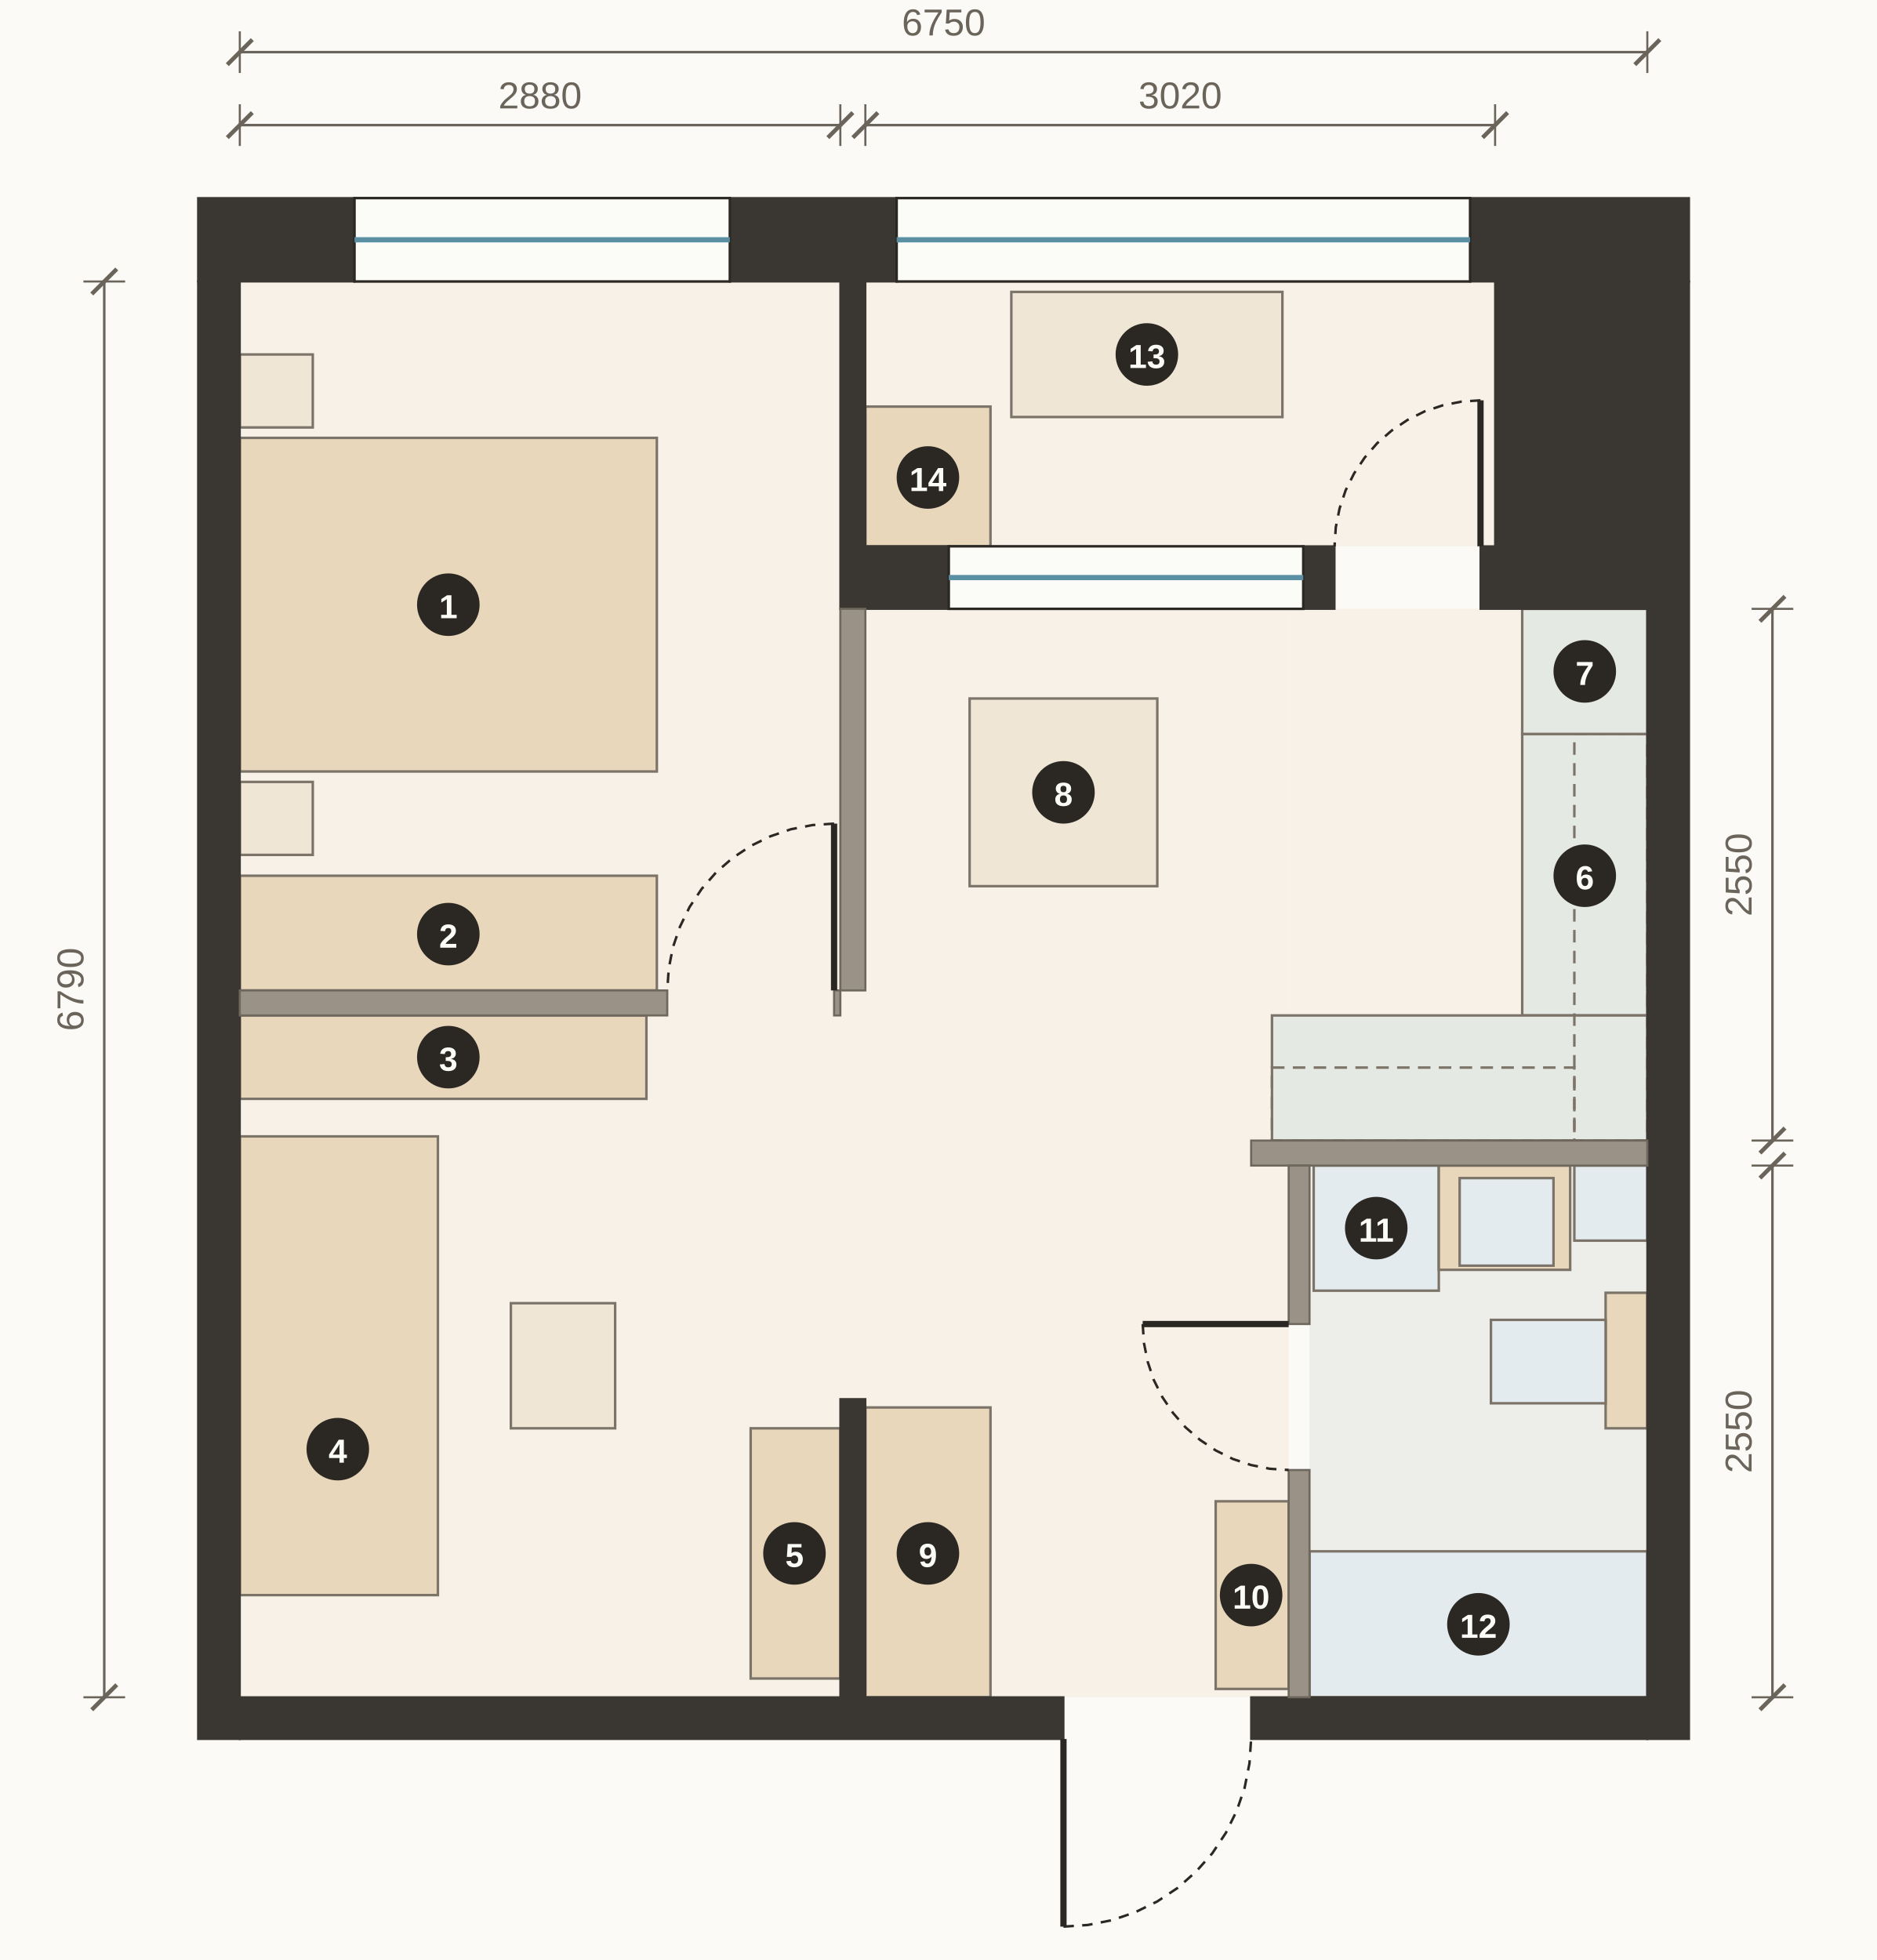
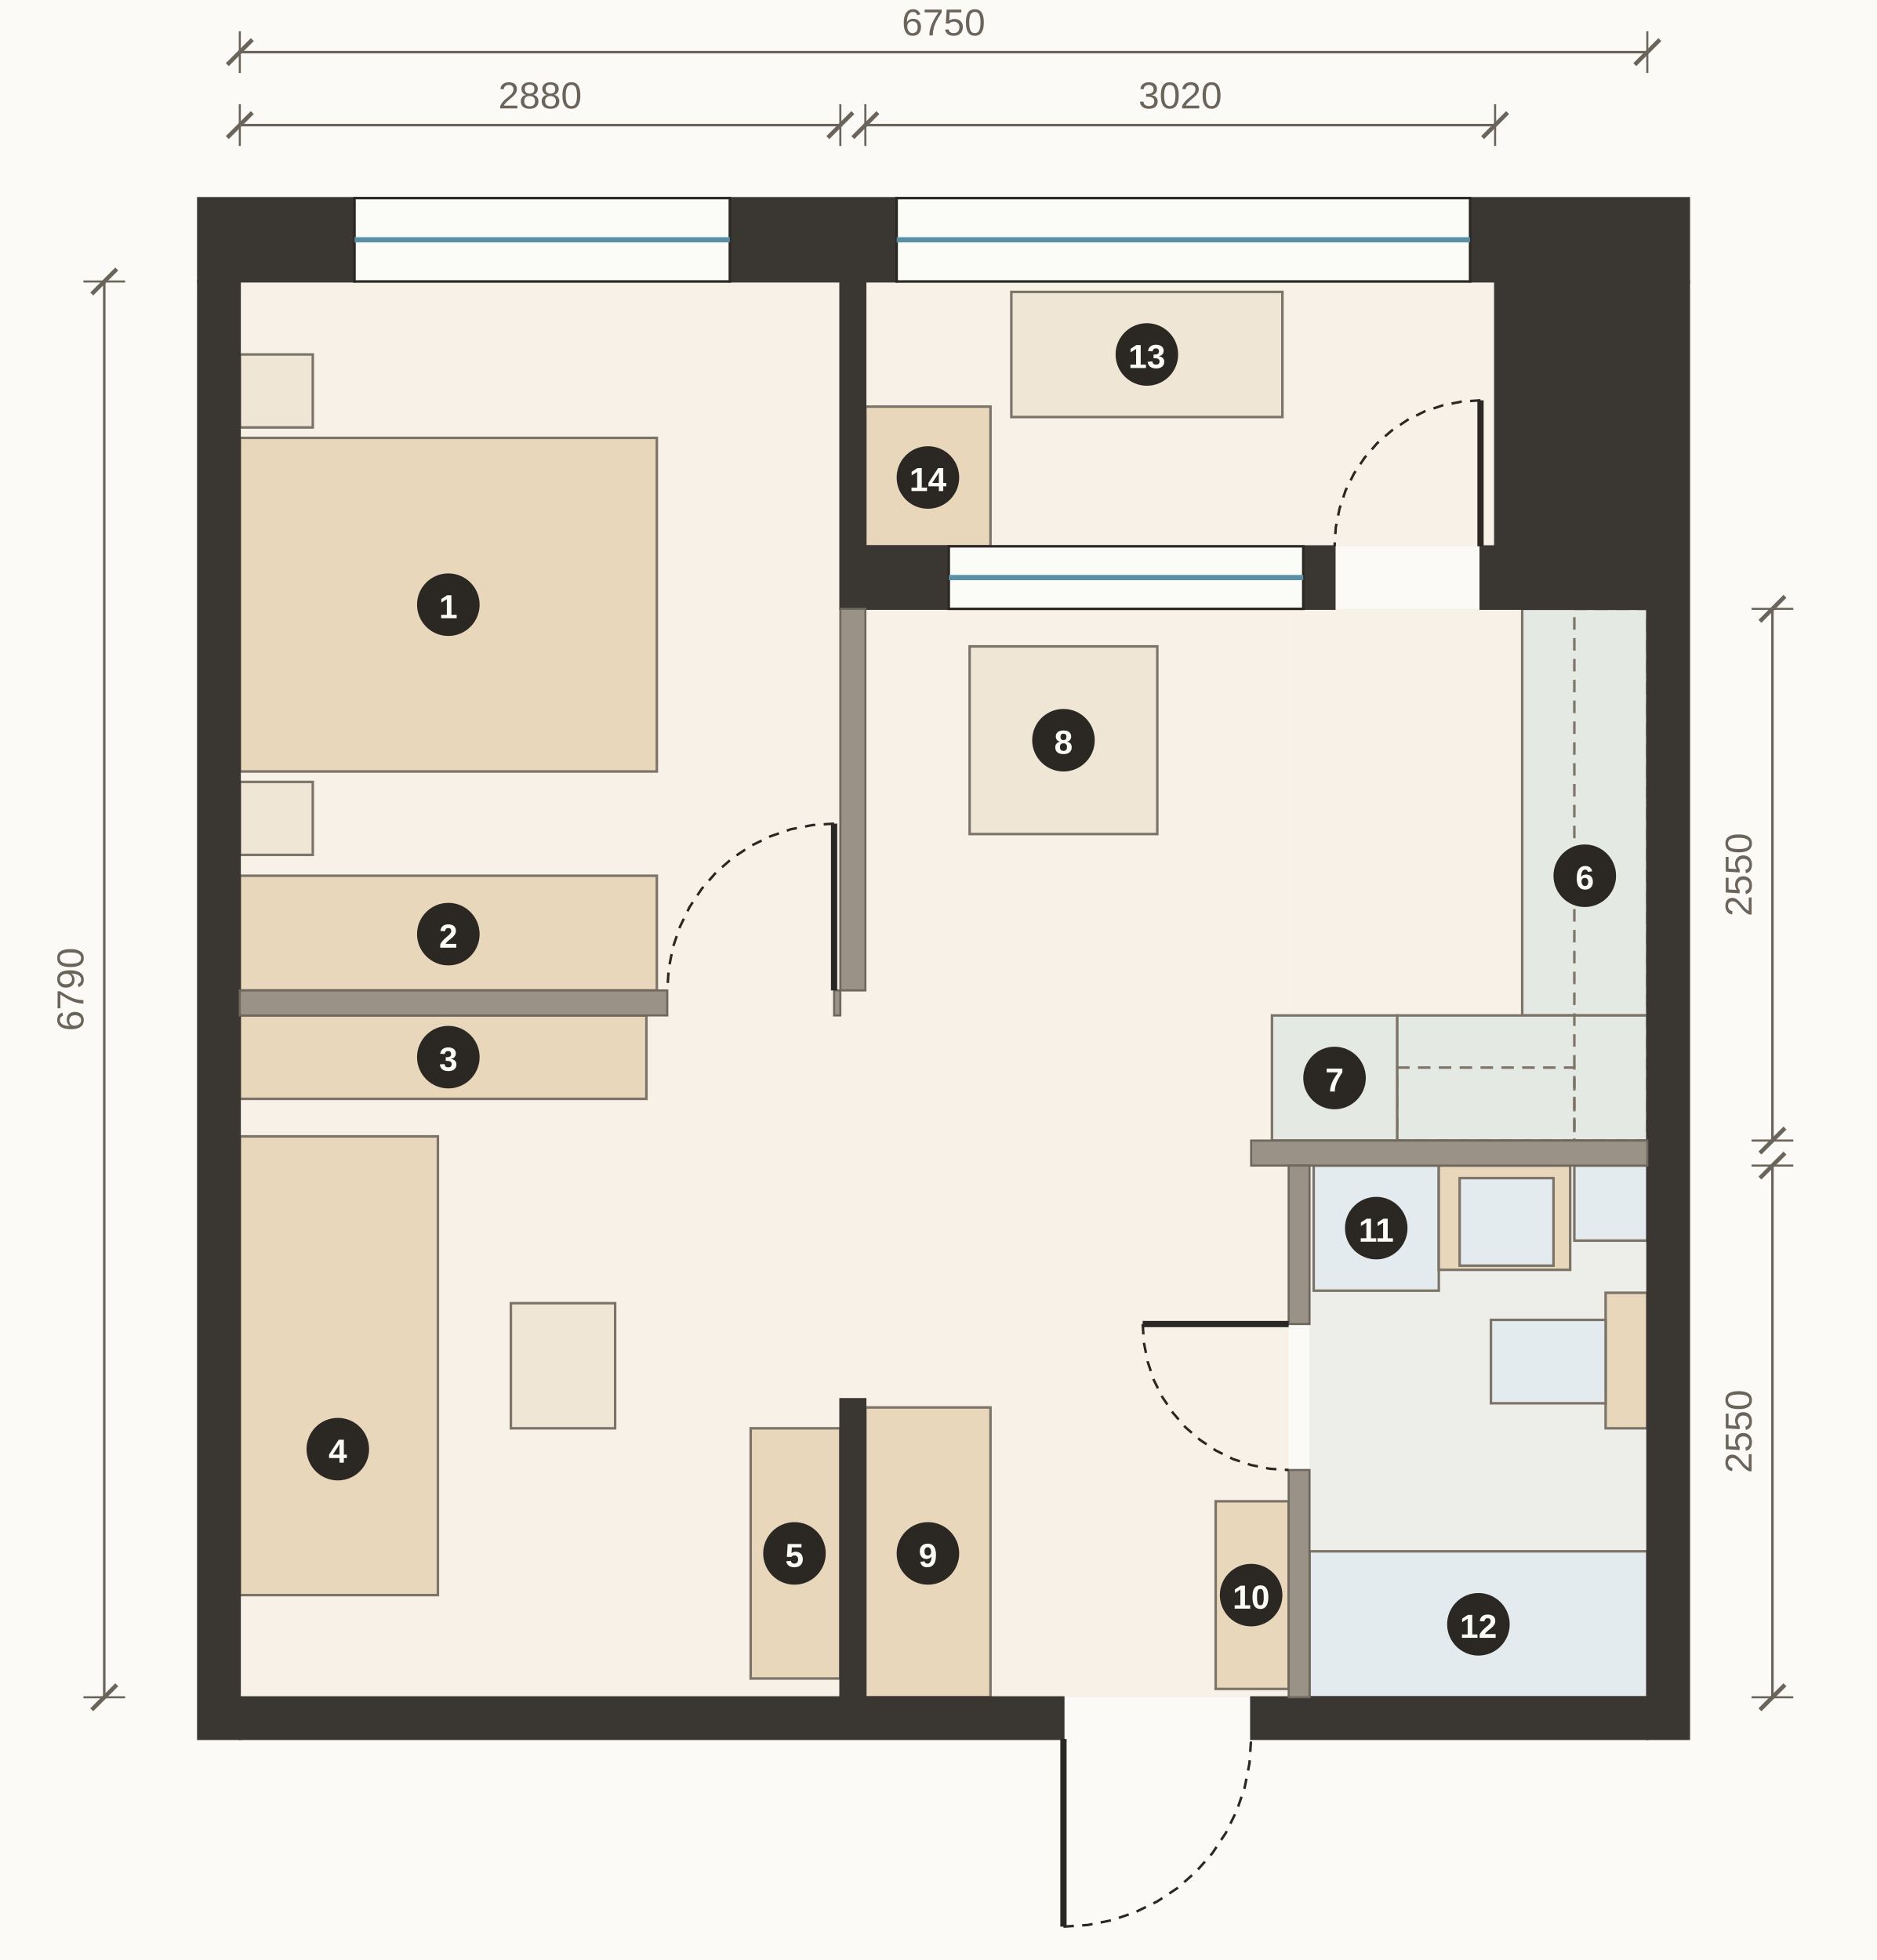
<svg xmlns="http://www.w3.org/2000/svg" aria-label="План расстановки мебели" width="900" height="940" viewBox="-115 -135 900 940">
  <defs>
    <pattern id="hd" width="10" height="10" patternUnits="userSpaceOnUse" patternTransform="rotate(45)">
      <rect width="10" height="10" fill="#F6DCD7" />
      <line x1="0" y1="0" x2="0" y2="10" stroke="#C0392B" stroke-width="3" />
    </pattern>
    <pattern id="hn" width="10" height="10" patternUnits="userSpaceOnUse" patternTransform="rotate(-45)">
      <rect width="10" height="10" fill="#D6E5DE" />
      <line x1="0" y1="0" x2="0" y2="10" stroke="#4F7A6B" stroke-width="3" />
    </pattern>
  </defs>
  <rect x="-115" y="-135" width="900" height="940" fill="#FBFAF6" />
  <rect x="0" y="0" width="288" height="679" fill="#F7F1E7" stroke="none" stroke-width="1" />
  <rect x="288" y="157" width="215" height="522" fill="#F7F1E7" stroke="none" stroke-width="1" />
  <rect x="503" y="157" width="172" height="267" fill="#F7F1E7" stroke="none" stroke-width="1" />
  <rect x="513" y="424" width="162" height="255" fill="#EDEDEA" stroke="none" stroke-width="1" />
  <rect x="300" y="0" width="302" height="127" fill="#F7F1E7" stroke="none" stroke-width="1" />
  <rect x="0" y="75" width="200" height="160" fill="#E9D7BC" stroke="#7C7469" stroke-width="1.2" />
  <rect x="0" y="35" width="35" height="35" fill="#EFE6D6" stroke="#7C7469" stroke-width="1.2" />
  <rect x="0" y="240" width="35" height="35" fill="#EFE6D6" stroke="#7C7469" stroke-width="1.2" />
  <rect x="0" y="285" width="200" height="55" fill="#E9D7BC" stroke="#7C7469" stroke-width="1.2" />
  <rect x="0" y="352" width="195" height="40" fill="#E9D7BC" stroke="#7C7469" stroke-width="1.2" />
  <rect x="130" y="490" width="50" height="60" fill="#EFE6D6" stroke="#7C7469" stroke-width="1.2" />
  <rect x="0" y="410" width="95" height="220" fill="#E9D7BC" stroke="#7C7469" stroke-width="1.2" />
  <rect x="245" y="550" width="43" height="120" fill="#E9D7BC" stroke="#7C7469" stroke-width="1.2" />
-   <rect x="615" y="217" width="60" height="135" fill="#E4E9E3" stroke="#7C7469" stroke-width="1.2" />
-   <rect x="495" y="352" width="180" height="60" fill="#E4E9E3" stroke="#7C7469" stroke-width="1.2" />
-   <rect x="640" y="217" width="35" height="195" fill="none" stroke="#7C7469" stroke-width="1.2" stroke-dasharray="6 4" />
-   <rect x="495" y="377" width="145" height="35" fill="none" stroke="#7C7469" stroke-width="1.2" stroke-dasharray="6 4" />
-   <rect x="615" y="157" width="60" height="60" fill="#E4E9E3" stroke="#7C7469" stroke-width="1.2" />
-   <rect x="350" y="200" width="90" height="90" fill="#EFE6D6" stroke="#7C7469" stroke-width="1.2" />
+   <rect x="615" y="157" width="60" height="195" fill="#E4E9E3" stroke="#7C7469" stroke-width="1.2" />
+   <rect x="555" y="352" width="120" height="60" fill="#E4E9E3" stroke="#7C7469" stroke-width="1.2" />
+   <rect x="640" y="157" width="35" height="255" fill="none" stroke="#7C7469" stroke-width="1.2" stroke-dasharray="6 4" />
+   <rect x="555" y="377" width="85" height="35" fill="none" stroke="#7C7469" stroke-width="1.2" stroke-dasharray="6 4" />
+   <rect x="495" y="352" width="60" height="60" fill="#E4E9E3" stroke="#7C7469" stroke-width="1.2" />
+   <rect x="350" y="175" width="90" height="90" fill="#EFE6D6" stroke="#7C7469" stroke-width="1.2" />
  <rect x="300" y="540" width="60" height="139" fill="#E9D7BC" stroke="#7C7469" stroke-width="1.2" />
  <rect x="468" y="585" width="35" height="90" fill="#E9D7BC" stroke="#7C7469" stroke-width="1.2" />
  <rect x="640" y="424" width="35" height="36" fill="#E3EBEE" stroke="#7C7469" stroke-width="1.2" />
  <rect x="515" y="424" width="60" height="60" fill="#E3EBEE" stroke="#7C7469" stroke-width="1.2" />
  <rect x="575" y="424" width="63" height="50" fill="#E9D7BC" stroke="#7C7469" stroke-width="1.2" />
  <rect x="585" y="430" width="45" height="42" fill="#E3EBEE" stroke="#7C7469" stroke-width="1.2" />
  <rect x="655" y="485" width="20" height="65" fill="#E9D7BC" stroke="#7C7469" stroke-width="1.2" />
  <rect x="600" y="498" width="55" height="40" fill="#E3EBEE" stroke="#7C7469" stroke-width="1.2" />
  <rect x="513" y="609" width="162" height="70" fill="#E3EBEE" stroke="#7C7469" stroke-width="1.2" />
  <rect x="370" y="5" width="130" height="60" fill="#EFE6D6" stroke="#7C7469" stroke-width="1.2" />
  <rect x="300" y="60" width="60" height="67" fill="#E9D7BC" stroke="#7C7469" stroke-width="1.2" />
  <rect x="-20" y="-40" width="75" height="40" fill="#3A3631" stroke="#3A3631" stroke-width="1" />
  <rect x="235" y="-40" width="80" height="40" fill="#3A3631" stroke="#3A3631" stroke-width="1" />
  <rect x="590" y="-40" width="105" height="40" fill="#3A3631" stroke="#3A3631" stroke-width="1" />
  <rect x="-20" y="0" width="20" height="699" fill="#3A3631" stroke="#3A3631" stroke-width="1" />
  <rect x="675" y="0" width="20" height="699" fill="#3A3631" stroke="#3A3631" stroke-width="1" />
  <rect x="0" y="679" width="395" height="20" fill="#3A3631" stroke="#3A3631" stroke-width="1" />
  <rect x="485" y="679" width="190" height="20" fill="#3A3631" stroke="#3A3631" stroke-width="1" />
  <rect x="602" y="0" width="73" height="127" fill="#3A3631" stroke="#3A3631" stroke-width="1" />
  <rect x="300" y="127" width="40" height="30" fill="#3A3631" stroke="#3A3631" stroke-width="1" />
  <rect x="510" y="127" width="15" height="30" fill="#3A3631" stroke="#3A3631" stroke-width="1" />
  <rect x="595" y="127" width="80" height="30" fill="#3A3631" stroke="#3A3631" stroke-width="1" />
  <rect x="288" y="0" width="12" height="157" fill="#3A3631" stroke="#3A3631" stroke-width="1" />
  <rect x="288" y="157" width="12" height="183" fill="#9A9286" stroke="#6E675D" stroke-width="1" />
  <rect x="288" y="536" width="12" height="143" fill="#3A3631" stroke="#3A3631" stroke-width="1" />
  <rect x="485" y="412" width="190" height="12" fill="#9A9286" stroke="#6E675D" stroke-width="1" />
  <rect x="503" y="424" width="10" height="76" fill="#9A9286" stroke="#6E675D" stroke-width="1" />
  <rect x="503" y="570" width="10" height="109" fill="#9A9286" stroke="#6E675D" stroke-width="1" />
  <rect x="0" y="340" width="205" height="12" fill="#9A9286" stroke="#6E675D" stroke-width="1" />
  <rect x="285" y="340" width="3" height="12" fill="#9A9286" stroke="#6E675D" stroke-width="1" />
  <rect x="55" y="-40" width="180" height="40" fill="#FBFBF8" stroke="#2B2824" stroke-width="1.2" />
  <line x1="55" y1="-20" x2="235" y2="-20" stroke="#5B8FA3" stroke-width="2.5" />
  <rect x="315" y="-40" width="275" height="40" fill="#FBFBF8" stroke="#2B2824" stroke-width="1.2" />
  <line x1="315" y1="-20" x2="590" y2="-20" stroke="#5B8FA3" stroke-width="2.5" />
  <rect x="340" y="127" width="170" height="30" fill="#FBFBF8" stroke="#2B2824" stroke-width="1.2" />
  <line x1="340" y1="142" x2="510" y2="142" stroke="#5B8FA3" stroke-width="2.5" />
  <line x1="595" y1="127" x2="595" y2="57" stroke="#2B2824" stroke-width="3" />
  <polyline points="595,57 585.9,57.6 576.9,59.4 568.2,62.3 560,66.4 552.4,71.5 545.5,77.5 539.5,84.4 534.4,92 530.3,100.2 527.4,108.9 525.6,117.9 525,127" fill="none" stroke="#2B2824" stroke-width="1.2" stroke-dasharray="5 4" />
  <line x1="395" y1="699" x2="395" y2="789" stroke="#2B2824" stroke-width="3" />
  <polyline points="395,789 406.7,788.2 418.3,785.9 429.4,782.1 440,776.9 449.8,770.4 458.6,762.6 466.4,753.8 472.9,744 478.1,733.4 481.9,722.3 484.2,710.7 485,699" fill="none" stroke="#2B2824" stroke-width="1.2" stroke-dasharray="5 4" />
  <line x1="503" y1="500" x2="433" y2="500" stroke="#2B2824" stroke-width="3" />
  <polyline points="433,500 433.6,509.1 435.4,518.1 438.3,526.8 442.4,535 447.5,542.6 453.5,549.5 460.4,555.5 468,560.6 476.2,564.7 484.9,567.6 493.9,569.4 503,570" fill="none" stroke="#2B2824" stroke-width="1.2" stroke-dasharray="5 4" />
  <line x1="285" y1="340" x2="285" y2="260" stroke="#2B2824" stroke-width="3" />
  <polyline points="285,260 274.6,260.7 264.3,262.7 254.4,266.1 245,270.7 236.3,276.5 228.4,283.4 221.5,291.3 215.7,300 211.1,309.4 207.7,319.3 205.7,329.6 205,340" fill="none" stroke="#2B2824" stroke-width="1.2" stroke-dasharray="5 4" />
  <line x1="0" y1="-75" x2="288" y2="-75" stroke="#6B645B" stroke-width="1.2" />
  <line x1="-6" y1="-69" x2="6" y2="-81" stroke="#6B645B" stroke-width="2" />
  <line x1="0" y1="-85" x2="0" y2="-65" stroke="#6B645B" stroke-width="1" />
  <line x1="282" y1="-69" x2="294" y2="-81" stroke="#6B645B" stroke-width="2" />
  <line x1="288" y1="-85" x2="288" y2="-65" stroke="#6B645B" stroke-width="1" />
  <text x="144" y="-83" font-family="Arial, Helvetica, sans-serif" font-size="18" font-weight="400" fill="#6B645B" text-anchor="middle">2880</text>
  <line x1="300" y1="-75" x2="602" y2="-75" stroke="#6B645B" stroke-width="1.2" />
  <line x1="294" y1="-69" x2="306" y2="-81" stroke="#6B645B" stroke-width="2" />
  <line x1="300" y1="-85" x2="300" y2="-65" stroke="#6B645B" stroke-width="1" />
  <line x1="596" y1="-69" x2="608" y2="-81" stroke="#6B645B" stroke-width="2" />
  <line x1="602" y1="-85" x2="602" y2="-65" stroke="#6B645B" stroke-width="1" />
  <text x="451" y="-83" font-family="Arial, Helvetica, sans-serif" font-size="18" font-weight="400" fill="#6B645B" text-anchor="middle">3020</text>
  <line x1="0" y1="-110" x2="675" y2="-110" stroke="#6B645B" stroke-width="1.2" />
  <line x1="-6" y1="-104" x2="6" y2="-116" stroke="#6B645B" stroke-width="2" />
  <line x1="0" y1="-120" x2="0" y2="-100" stroke="#6B645B" stroke-width="1" />
  <line x1="669" y1="-104" x2="681" y2="-116" stroke="#6B645B" stroke-width="2" />
  <line x1="675" y1="-120" x2="675" y2="-100" stroke="#6B645B" stroke-width="1" />
  <text x="337.5" y="-118" font-family="Arial, Helvetica, sans-serif" font-size="18" font-weight="400" fill="#6B645B" text-anchor="middle">6750</text>
  <line x1="-65" y1="0" x2="-65" y2="679" stroke="#6B645B" stroke-width="1.2" />
  <line x1="-71" y1="6" x2="-59" y2="-6" stroke="#6B645B" stroke-width="2" />
  <line x1="-75" y1="0" x2="-55" y2="0" stroke="#6B645B" stroke-width="1" />
  <line x1="-71" y1="685" x2="-59" y2="673" stroke="#6B645B" stroke-width="2" />
  <line x1="-75" y1="679" x2="-55" y2="679" stroke="#6B645B" stroke-width="1" />
  <text x="-75" y="339.5" font-family="Arial, Helvetica, sans-serif" font-size="18" font-weight="400" fill="#6B645B" text-anchor="middle" transform="rotate(-90 -75 339.5)">6790</text>
  <line x1="735" y1="157" x2="735" y2="412" stroke="#6B645B" stroke-width="1.2" />
  <line x1="729" y1="163" x2="741" y2="151" stroke="#6B645B" stroke-width="2" />
  <line x1="725" y1="157" x2="745" y2="157" stroke="#6B645B" stroke-width="1" />
  <line x1="729" y1="418" x2="741" y2="406" stroke="#6B645B" stroke-width="2" />
  <line x1="725" y1="412" x2="745" y2="412" stroke="#6B645B" stroke-width="1" />
  <text x="725" y="284.5" font-family="Arial, Helvetica, sans-serif" font-size="18" font-weight="400" fill="#6B645B" text-anchor="middle" transform="rotate(-90 725 284.5)">2550</text>
  <line x1="735" y1="424" x2="735" y2="679" stroke="#6B645B" stroke-width="1.2" />
  <line x1="729" y1="430" x2="741" y2="418" stroke="#6B645B" stroke-width="2" />
  <line x1="725" y1="424" x2="745" y2="424" stroke="#6B645B" stroke-width="1" />
  <line x1="729" y1="685" x2="741" y2="673" stroke="#6B645B" stroke-width="2" />
  <line x1="725" y1="679" x2="745" y2="679" stroke="#6B645B" stroke-width="1" />
  <text x="725" y="551.5" font-family="Arial, Helvetica, sans-serif" font-size="18" font-weight="400" fill="#6B645B" text-anchor="middle" transform="rotate(-90 725 551.5)">2550</text>
  <circle cx="100" cy="155" r="15" fill="#2B2824" />
  <text x="100" y="161.5" font-family="Arial, Helvetica, sans-serif" font-size="16" font-weight="700" fill="#FBFBF8" text-anchor="middle">1</text>
  <circle cx="100" cy="313" r="15" fill="#2B2824" />
  <text x="100" y="319.5" font-family="Arial, Helvetica, sans-serif" font-size="16" font-weight="700" fill="#FBFBF8" text-anchor="middle">2</text>
  <circle cx="100" cy="372" r="15" fill="#2B2824" />
  <text x="100" y="378.5" font-family="Arial, Helvetica, sans-serif" font-size="16" font-weight="700" fill="#FBFBF8" text-anchor="middle">3</text>
  <circle cx="47" cy="560" r="15" fill="#2B2824" />
  <text x="47" y="566.5" font-family="Arial, Helvetica, sans-serif" font-size="16" font-weight="700" fill="#FBFBF8" text-anchor="middle">4</text>
  <circle cx="266" cy="610" r="15" fill="#2B2824" />
  <text x="266" y="616.5" font-family="Arial, Helvetica, sans-serif" font-size="16" font-weight="700" fill="#FBFBF8" text-anchor="middle">5</text>
  <circle cx="645" cy="285" r="15" fill="#2B2824" />
  <text x="645" y="291.5" font-family="Arial, Helvetica, sans-serif" font-size="16" font-weight="700" fill="#FBFBF8" text-anchor="middle">6</text>
-   <circle cx="645" cy="187" r="15" fill="#2B2824" />
-   <text x="645" y="193.5" font-family="Arial, Helvetica, sans-serif" font-size="16" font-weight="700" fill="#FBFBF8" text-anchor="middle">7</text>
-   <circle cx="395" cy="245" r="15" fill="#2B2824" />
-   <text x="395" y="251.5" font-family="Arial, Helvetica, sans-serif" font-size="16" font-weight="700" fill="#FBFBF8" text-anchor="middle">8</text>
+   <circle cx="525" cy="382" r="15" fill="#2B2824" />
+   <text x="525" y="388.5" font-family="Arial, Helvetica, sans-serif" font-size="16" font-weight="700" fill="#FBFBF8" text-anchor="middle">7</text>
+   <circle cx="395" cy="220" r="15" fill="#2B2824" />
+   <text x="395" y="226.5" font-family="Arial, Helvetica, sans-serif" font-size="16" font-weight="700" fill="#FBFBF8" text-anchor="middle">8</text>
  <circle cx="330" cy="610" r="15" fill="#2B2824" />
  <text x="330" y="616.5" font-family="Arial, Helvetica, sans-serif" font-size="16" font-weight="700" fill="#FBFBF8" text-anchor="middle">9</text>
  <circle cx="485" cy="630" r="15" fill="#2B2824" />
  <text x="485" y="636.5" font-family="Arial, Helvetica, sans-serif" font-size="16" font-weight="700" fill="#FBFBF8" text-anchor="middle">10</text>
  <circle cx="545" cy="454" r="15" fill="#2B2824" />
  <text x="545" y="460.5" font-family="Arial, Helvetica, sans-serif" font-size="16" font-weight="700" fill="#FBFBF8" text-anchor="middle">11</text>
  <circle cx="594" cy="644" r="15" fill="#2B2824" />
  <text x="594" y="650.5" font-family="Arial, Helvetica, sans-serif" font-size="16" font-weight="700" fill="#FBFBF8" text-anchor="middle">12</text>
  <circle cx="435" cy="35" r="15" fill="#2B2824" />
  <text x="435" y="41.5" font-family="Arial, Helvetica, sans-serif" font-size="16" font-weight="700" fill="#FBFBF8" text-anchor="middle">13</text>
  <circle cx="330" cy="94" r="15" fill="#2B2824" />
  <text x="330" y="100.5" font-family="Arial, Helvetica, sans-serif" font-size="16" font-weight="700" fill="#FBFBF8" text-anchor="middle">14</text>
</svg>
